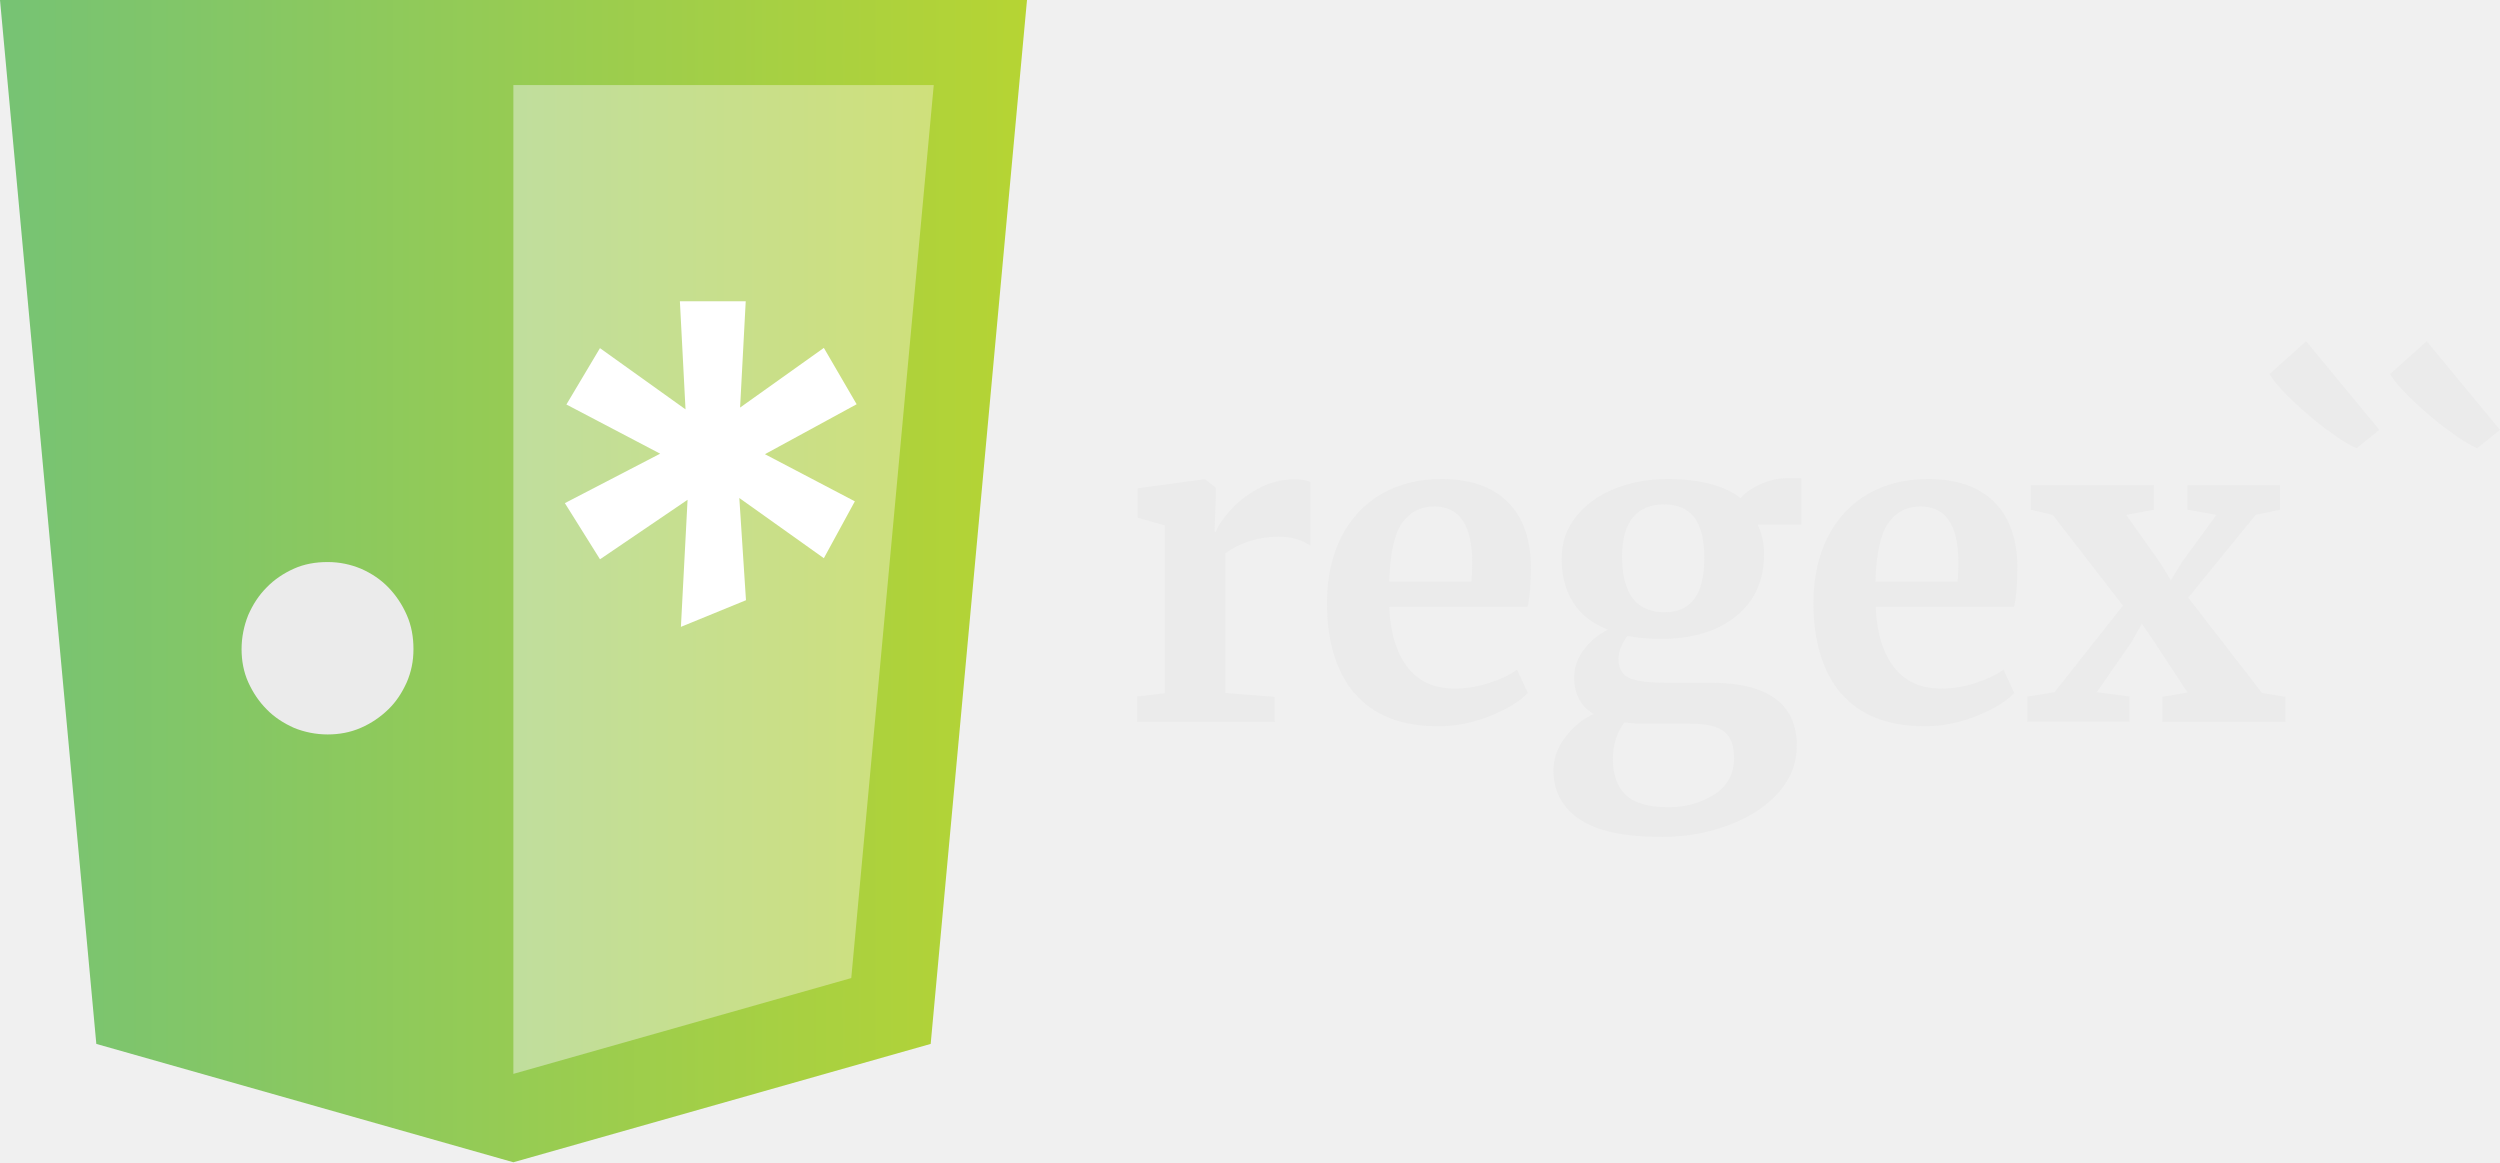
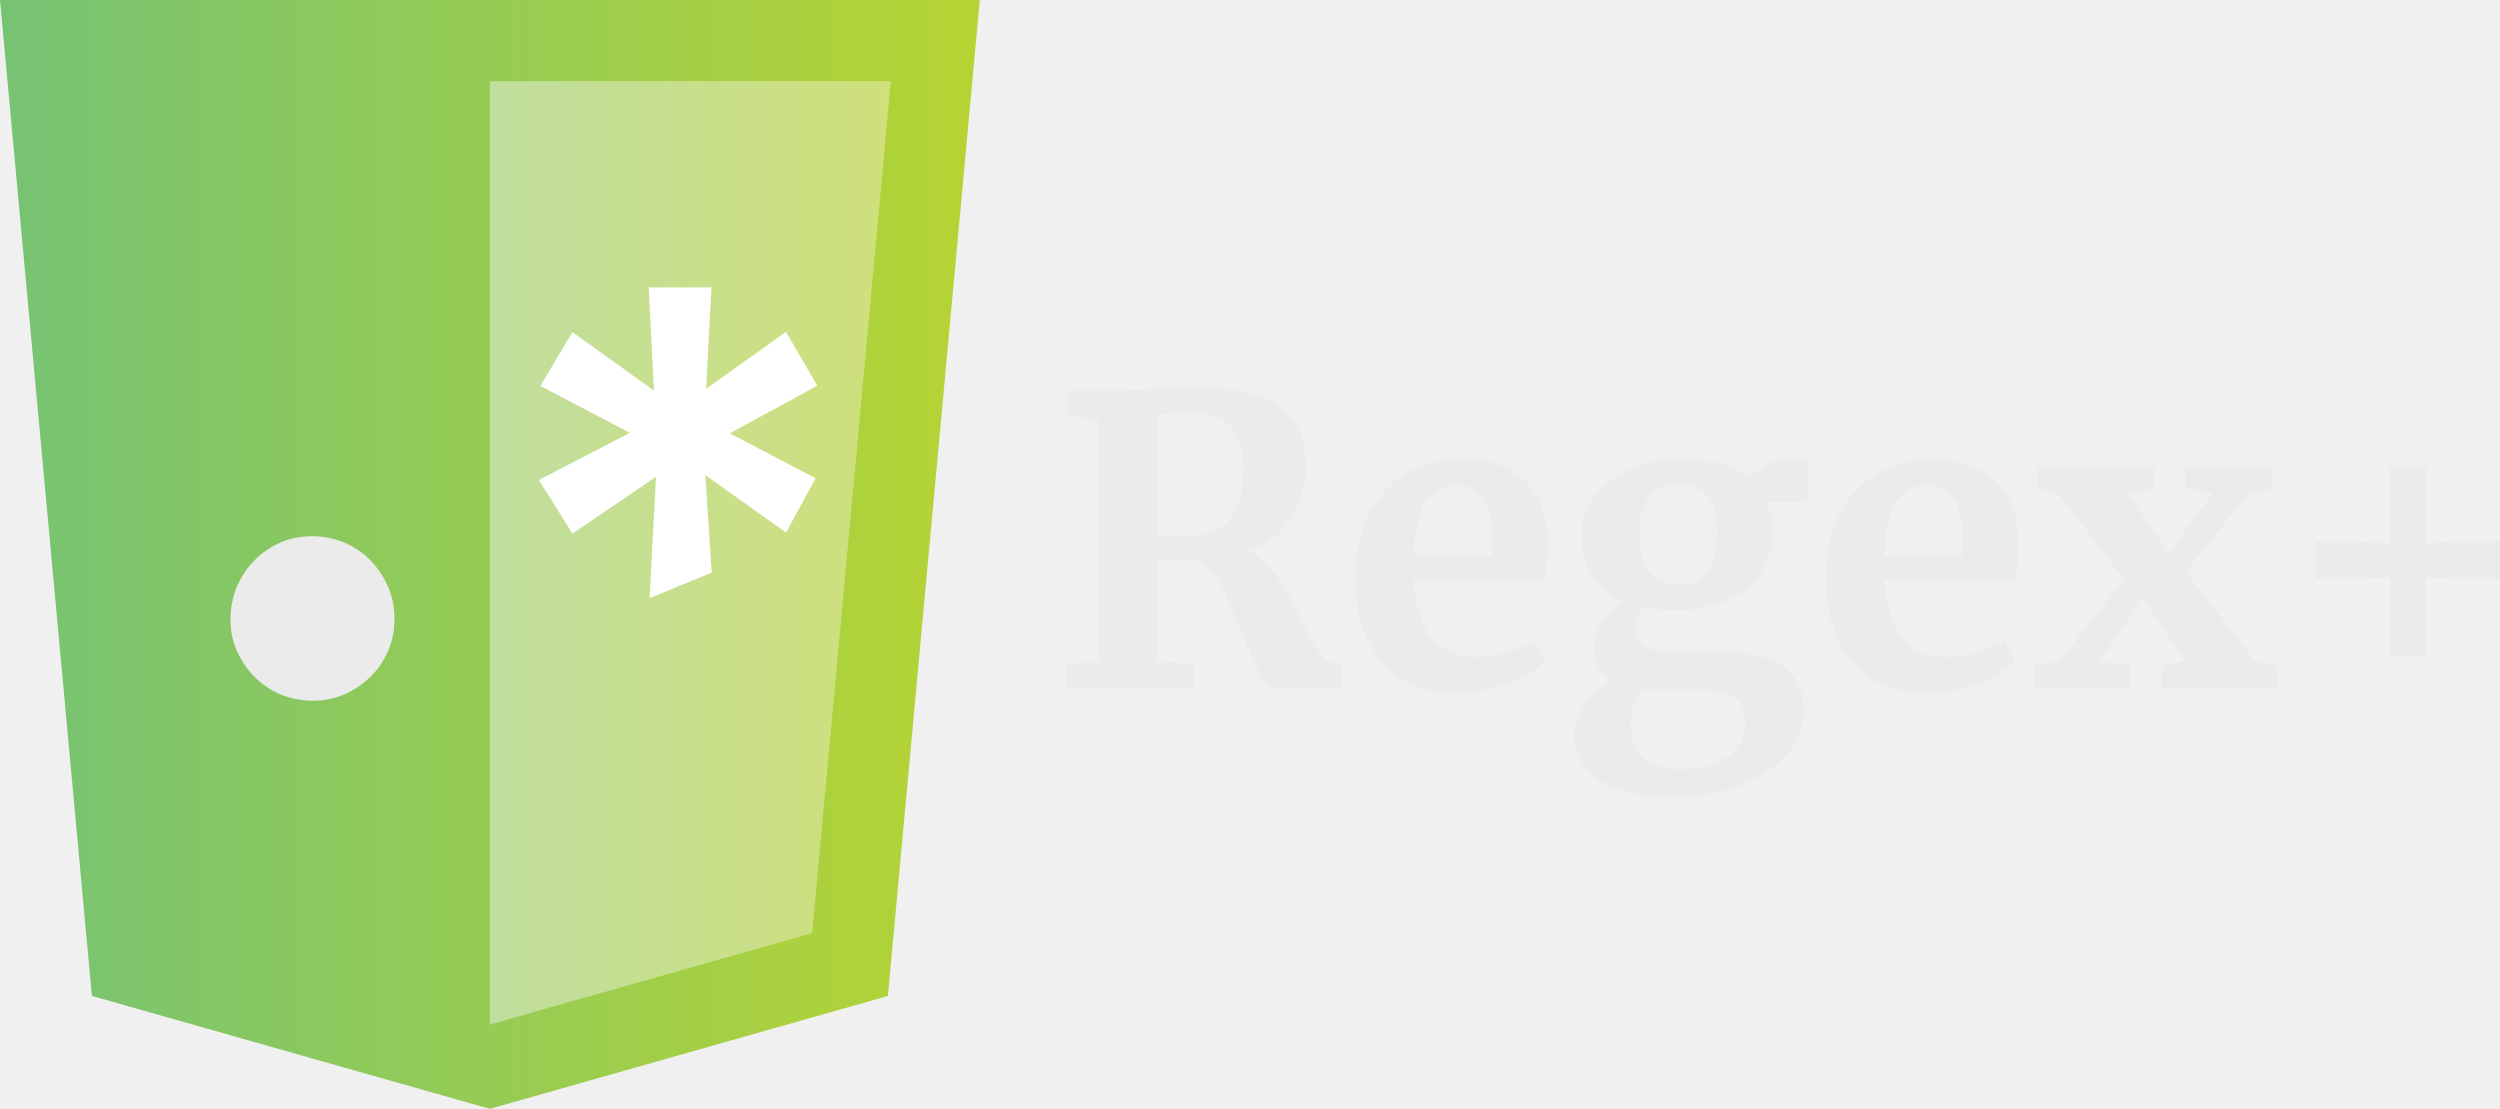
- <svg xmlns="http://www.w3.org/2000/svg" id="Layer_1" viewBox="0 0 97.59 45.37">
+ <svg xmlns="http://www.w3.org/2000/svg" id="Layer_1" viewBox="0 0 102.29 45.37">
  <defs>
-     <style>.cls-1{fill:url(#linear-gradient);}.cls-1,.cls-2,.cls-3,.cls-4{stroke-width:0px;}.cls-2{fill:#fff;}.cls-3{fill:url(#linear-gradient-2);}.cls-4{fill:#ebebeb;}</style>
+     <style>.cls-1{fill:url(#linear-gradient-2);}.cls-2{fill:#fff;}.cls-3{fill:#ebebeb;}.cls-4{fill:url(#linear-gradient);}</style>
    <linearGradient id="linear-gradient" x1="0" y1="22.69" x2="40.09" y2="22.69" gradientUnits="userSpaceOnUse">
      <stop offset="0" stop-color="#76c374" />
      <stop offset="1" stop-color="#b6d433" />
    </linearGradient>
    <linearGradient id="linear-gradient-2" x1="20.04" y1="22.62" x2="36.45" y2="22.62" gradientUnits="userSpaceOnUse">
      <stop offset="0" stop-color="#c0de9d" />
      <stop offset="1" stop-color="#cfe07b" />
    </linearGradient>
  </defs>
  <g id="code_html5">
-     <polygon class="cls-1" points="40.09 0 20.04 0 20.04 0 0 0 3.76 40.75 20.04 45.37 20.04 45.37 20.04 45.37 20.04 45.37 20.04 45.37 36.33 40.75 40.09 0" />
-     <polygon class="cls-3" points="20.04 3.32 20.04 41.92 20.04 41.92 33.23 38.18 36.45 3.32 20.04 3.32" />
-     <path class="cls-4" d="M12.79,21.94c.46,0,.89.09,1.3.26.41.18.77.42,1.07.73.3.31.54.67.72,1.08.18.41.26.85.26,1.33s-.09.89-.26,1.29c-.18.4-.41.76-.72,1.06s-.66.54-1.07.72c-.41.18-.85.26-1.3.26s-.91-.09-1.32-.26c-.4-.18-.76-.41-1.06-.72-.3-.3-.54-.66-.72-1.06-.18-.4-.26-.84-.26-1.29s.09-.91.26-1.33c.18-.41.41-.77.72-1.08.3-.31.66-.55,1.06-.73.4-.18.84-.26,1.32-.26Z" />
+     <polygon class="cls-4" points="40.09 0 20.04 0 20.04 0 0 0 3.76 40.75 20.04 45.37 20.04 45.37 20.04 45.37 20.04 45.37 20.04 45.37 36.33 40.75 40.09 0" />
+     <polygon class="cls-1" points="20.04 3.32 20.04 41.92 20.04 41.92 33.23 38.18 36.45 3.32 20.04 3.32" />
+     <path class="cls-3" d="M12.79,21.94c.46,0,.89.09,1.3.26.41.18.77.42,1.07.73.3.31.54.67.72,1.08.18.41.26.85.26,1.33s-.09.89-.26,1.29c-.18.4-.41.76-.72,1.06s-.66.54-1.07.72c-.41.18-.85.26-1.3.26s-.91-.09-1.32-.26c-.4-.18-.76-.41-1.06-.72-.3-.3-.54-.66-.72-1.06-.18-.4-.26-.84-.26-1.29s.09-.91.26-1.33c.18-.41.41-.77.72-1.08.3-.31.66-.55,1.06-.73.4-.18.84-.26,1.32-.26Z" />
    <path class="cls-2" d="M23.42,21.83l-1.37-2.19,3.72-1.93-3.66-1.92,1.31-2.2,3.34,2.39-.22-4.22h2.57l-.22,4.15,3.27-2.33,1.28,2.2-3.58,1.95,3.51,1.84-1.21,2.22-3.3-2.35.26,3.99-2.54,1.04.26-4.96-3.4,2.31Z" />
-     <path class="cls-4" d="M44.37,27.19l1.1-.13v-6.55l-1.06-.3v-1.15l2.58-.35h.05l.42.33v.37l-.05,1.35h.05c.08-.22.26-.5.55-.82.29-.33.65-.62,1.09-.86s.91-.37,1.42-.37c.24,0,.45.03.63.1v2.49c-.33-.23-.74-.35-1.21-.35-.81,0-1.51.22-2.11.65v5.45l1.93.15v.98h-5.37v-.98Z" />
-     <path class="cls-4" d="M52.87,27.07c-.71-.86-1.07-2.03-1.07-3.52,0-1,.19-1.86.56-2.59.37-.73.9-1.29,1.57-1.68.68-.39,1.46-.58,2.34-.58,1.11,0,1.96.29,2.56.87.6.58.91,1.41.93,2.49,0,.73-.04,1.27-.13,1.63h-5.4c.04,1.01.28,1.79.71,2.35.43.56,1.05.84,1.85.84.43,0,.88-.07,1.34-.22s.82-.32,1.09-.52l.42.91c-.3.32-.78.62-1.45.89-.67.27-1.35.41-2.04.41-1.46,0-2.55-.43-3.27-1.29ZM57.44,22.69c.02-.31.03-.55.03-.71,0-1.47-.49-2.21-1.48-2.21-.54,0-.96.22-1.26.65-.3.43-.47,1.19-.5,2.28h3.21Z" />
-     <path class="cls-4" d="M61.64,31.97c-.67-.47-1-1.1-1-1.9,0-.45.15-.88.46-1.29s.67-.71,1.11-.91c-.51-.3-.76-.78-.76-1.43,0-.38.12-.73.37-1.07s.56-.6.95-.79c-.61-.23-1.06-.59-1.36-1.06-.3-.48-.45-1.04-.45-1.7s.19-1.18.56-1.65c.37-.47.87-.83,1.5-1.09.63-.25,1.31-.38,2.04-.38,1.3,0,2.26.25,2.89.75.14-.19.39-.37.73-.53s.7-.25,1.06-.25h.58v1.81h-1.71c.17.35.25.73.25,1.13.01,1.01-.34,1.82-1.06,2.42s-1.71.91-2.96.91c-.52,0-.96-.04-1.31-.12-.11.14-.2.3-.26.46-.06.16-.09.3-.09.42,0,.37.13.62.39.75.26.13.73.2,1.4.2h1.78c2.26,0,3.39.82,3.39,2.46,0,.69-.24,1.3-.73,1.85-.49.54-1.14.96-1.95,1.26-.81.3-1.67.45-2.58.45-1.49,0-2.56-.23-3.23-.7ZM66.93,31.01c.51-.34.76-.81.76-1.41,0-.48-.12-.82-.37-1.03s-.7-.32-1.34-.32h-1.81c-.28,0-.53-.02-.76-.05-.3.4-.45.88-.45,1.43,0,.61.17,1.07.5,1.4.33.32.89.48,1.66.48.7,0,1.3-.17,1.81-.51ZM66.53,21.79c0-.72-.13-1.25-.39-1.59-.26-.34-.66-.51-1.19-.51s-.92.17-1.21.51c-.28.34-.42.84-.42,1.52,0,1.45.55,2.18,1.66,2.18,1.03,0,1.55-.7,1.55-2.11Z" />
-     <path class="cls-4" d="M71.86,27.07c-.71-.86-1.07-2.03-1.07-3.52,0-1,.19-1.86.56-2.59.37-.73.9-1.29,1.57-1.68.68-.39,1.46-.58,2.34-.58,1.11,0,1.96.29,2.56.87.6.58.91,1.41.93,2.49,0,.73-.04,1.27-.13,1.63h-5.4c.04,1.01.28,1.79.71,2.35.43.56,1.05.84,1.85.84.43,0,.88-.07,1.34-.22s.82-.32,1.09-.52l.42.91c-.3.32-.78.62-1.45.89-.67.27-1.35.41-2.04.41-1.46,0-2.55-.43-3.27-1.29ZM76.42,22.69c.02-.31.03-.55.03-.71,0-1.47-.49-2.21-1.48-2.21-.54,0-.96.22-1.26.65-.3.43-.47,1.19-.5,2.28h3.21Z" />
-     <path class="cls-4" d="M82.87,23.64l-2.74-3.54-.86-.2v-.96h4.81v.96l-1.08.2,1.31,1.85.43.7.43-.7,1.35-1.85-1.13-.2v-.96h3.61v.96l-.95.2-2.63,3.23,2.88,3.72.91.15v.98h-4.8v-.98l.98-.17-1.28-1.95-.5-.73-.4.71-1.36,1.96,1.28.17v.98h-3.99v-.98l1.06-.17,2.68-3.39Z" />
-     <path class="cls-4" d="M90.86,16.8c-.47-.35-.93-.74-1.36-1.15s-.74-.76-.91-1.05l1.43-1.28,2.86,3.46-.88.71h-.02c-.28-.11-.65-.34-1.12-.7Z" />
-     <path class="cls-4" d="M95.57,16.8c-.47-.35-.93-.74-1.36-1.15s-.74-.76-.91-1.05l1.43-1.28,2.86,3.46-.88.71h-.02c-.28-.11-.65-.34-1.12-.7Z" />
+     <path class="cls-3" d="M43.65,27.19l1.3-.16v-9.83l-1.23-.23v-1h2.38c.21,0,.44,0,.69-.02.25-.01.44-.02.58-.03.57-.04,1.04-.07,1.41-.07,1.13,0,2.03.11,2.71.35.68.23,1.17.58,1.48,1.05s.46,1.09.46,1.86-.2,1.46-.61,2.1c-.41.65-.99,1.09-1.76,1.33.44.19.83.53,1.17,1.02.34.49.7,1.13,1.08,1.92.27.54.48.92.63,1.16s.29.37.44.4l.54.16v.97h-2.79c-.18,0-.36-.18-.55-.53-.19-.36-.44-.92-.75-1.68-.36-.9-.67-1.6-.94-2.1-.26-.5-.54-.82-.84-.94h-1.69v4.11l1.51.16v.99h-5.23v-.99ZM50.34,21.24c.35-.45.53-1.12.53-2.02,0-.8-.17-1.39-.52-1.77-.35-.38-.94-.58-1.78-.58-.31,0-.57.01-.78.04-.21.03-.35.04-.42.04v4.93c.13.02.45.03.95.03h.56c.62,0,1.11-.22,1.46-.67Z" />
+     <path class="cls-3" d="M56.51,27.08c-.71-.85-1.06-2.01-1.06-3.48,0-.99.18-1.84.55-2.56.37-.72.88-1.28,1.55-1.66.67-.38,1.44-.58,2.32-.58,1.1,0,1.94.29,2.53.86s.9,1.39.92,2.46c0,.72-.04,1.26-.13,1.61h-5.34c.04,1,.28,1.77.71,2.33.43.55,1.04.83,1.82.83.43,0,.87-.07,1.32-.21.45-.14.81-.31,1.08-.51l.41.9c-.3.32-.78.61-1.44.88-.66.27-1.33.4-2.01.4-1.45,0-2.52-.42-3.23-1.27ZM61.02,22.75c.02-.31.03-.54.03-.71,0-1.46-.49-2.19-1.46-2.19-.54,0-.95.21-1.25.64s-.46,1.18-.49,2.25h3.17Z" />
+     <path class="cls-3" d="M65.42,31.92c-.66-.46-.99-1.08-.99-1.87,0-.45.15-.87.45-1.27.3-.4.67-.7,1.09-.9-.5-.3-.76-.77-.76-1.41,0-.37.12-.73.36-1.06.24-.33.55-.59.94-.78-.6-.23-1.05-.58-1.35-1.05-.3-.47-.44-1.03-.44-1.68s.18-1.17.55-1.64.86-.82,1.48-1.08,1.29-.38,2.01-.38c1.28,0,2.23.25,2.86.74.14-.19.38-.36.72-.53.34-.16.69-.25,1.05-.25h.58v1.79h-1.69c.16.35.25.72.25,1.12.01,1-.34,1.79-1.05,2.39-.71.6-1.69.9-2.93.9-.52,0-.95-.04-1.3-.11-.11.14-.19.29-.25.45-.06.16-.09.3-.09.42,0,.36.13.61.39.74.26.13.72.2,1.39.2h1.76c2.24,0,3.35.81,3.35,2.43,0,.68-.24,1.29-.72,1.82s-1.12.95-1.92,1.25c-.8.3-1.65.44-2.55.44-1.47,0-2.53-.23-3.19-.69ZM70.65,30.98c.5-.33.76-.8.76-1.39,0-.47-.12-.81-.37-1.02-.25-.21-.69-.31-1.32-.31h-1.79c-.27,0-.53-.02-.76-.05-.3.39-.44.87-.44,1.41,0,.6.16,1.06.49,1.38.33.32.88.48,1.64.48.69,0,1.29-.17,1.79-.5ZM70.26,21.86c0-.71-.13-1.23-.39-1.57-.26-.33-.65-.5-1.18-.5s-.91.17-1.19.5c-.28.33-.42.84-.42,1.5,0,1.44.55,2.15,1.64,2.15,1.02,0,1.53-.7,1.53-2.09Z" />
+     <path class="cls-3" d="M75.77,27.08c-.71-.85-1.06-2.01-1.06-3.48,0-.99.18-1.84.55-2.56.37-.72.88-1.28,1.55-1.66.67-.38,1.44-.58,2.32-.58,1.1,0,1.94.29,2.53.86s.9,1.39.92,2.46c0,.72-.04,1.26-.13,1.61h-5.34c.04,1,.28,1.77.71,2.33.43.55,1.04.83,1.82.83.43,0,.87-.07,1.32-.21.45-.14.81-.31,1.08-.51l.41.9c-.3.32-.78.61-1.44.88-.66.27-1.33.4-2.01.4-1.45,0-2.52-.42-3.23-1.27ZM80.28,22.75c.02-.31.03-.54.03-.71,0-1.46-.49-2.19-1.46-2.19-.54,0-.95.21-1.25.64s-.46,1.18-.49,2.25h3.17Z" />
+     <path class="cls-3" d="M86.91,23.69l-2.71-3.5-.85-.2v-.95h4.75v.95l-1.07.2,1.3,1.82.43.69.43-.69,1.33-1.82-1.12-.2v-.95h3.57v.95l-.94.2-2.6,3.19,2.84,3.68.9.15v.97h-4.75v-.97l.97-.16-1.27-1.92-.49-.72-.39.71-1.35,1.94,1.27.16v.97h-3.95v-.97l1.05-.16,2.65-3.35Z" />
+     <path class="cls-3" d="M97.82,22.24l-.05-1.31v-1.81h1.53v1.81l-.07,1.31,1.27-.1h1.79v1.54h-1.79l-1.27-.05.07,1.28v1.91h-1.53v-1.91l.05-1.28-1.5.05h-1.54v-1.54h1.54l1.5.1Z" />
  </g>
</svg>
